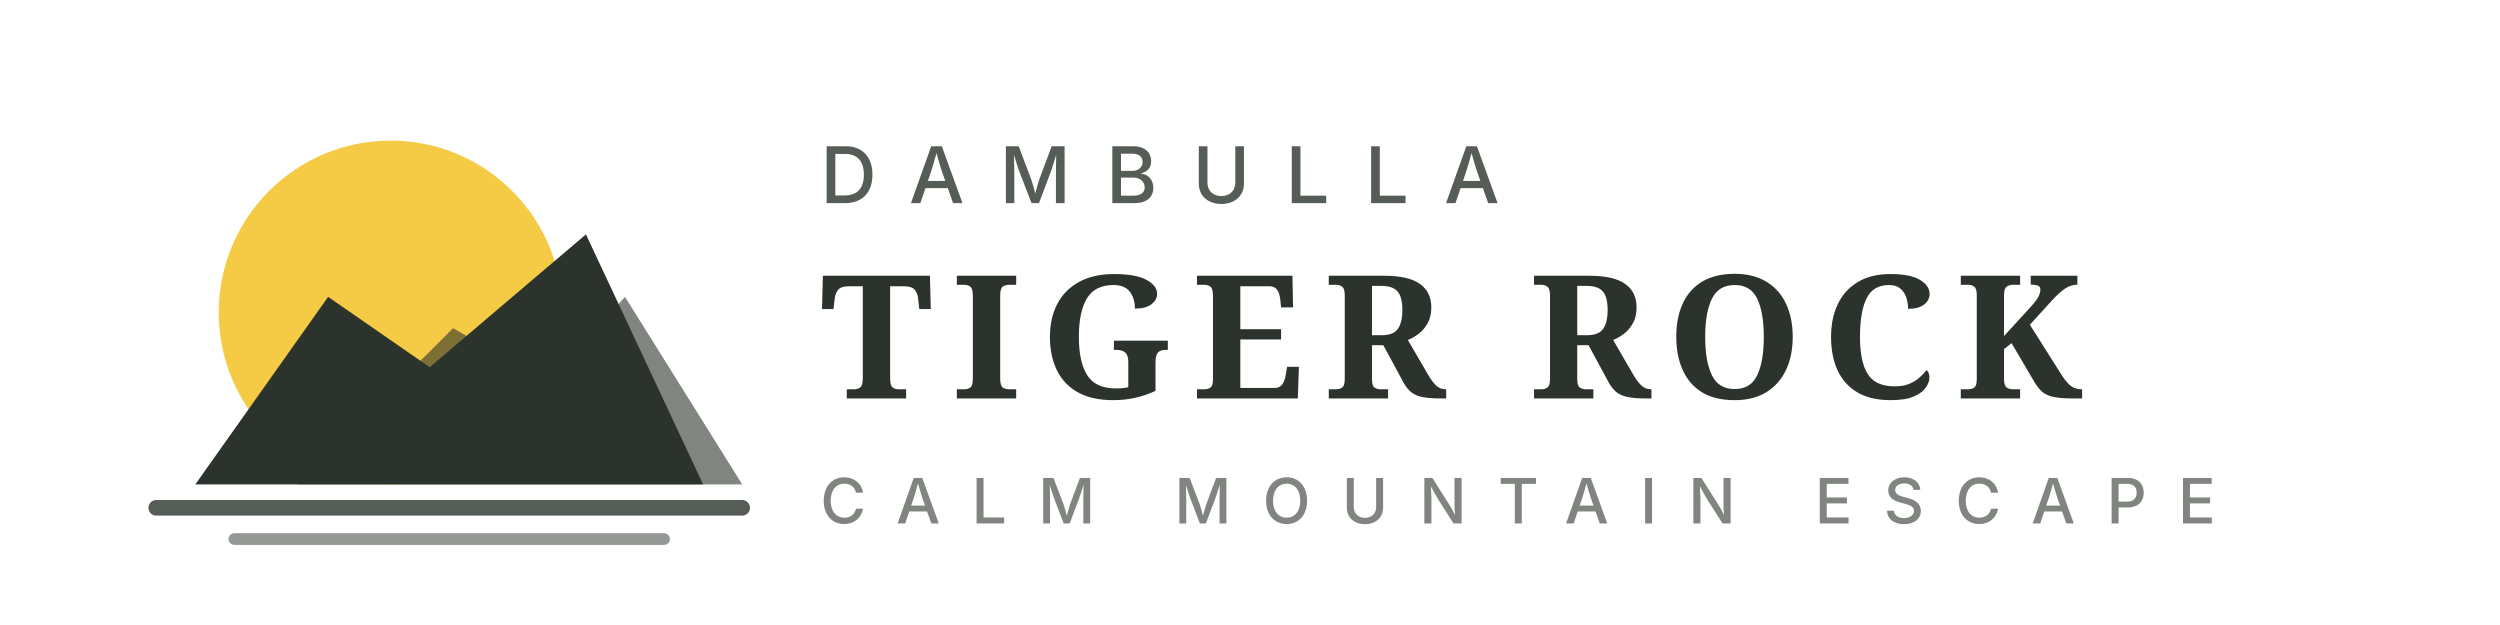
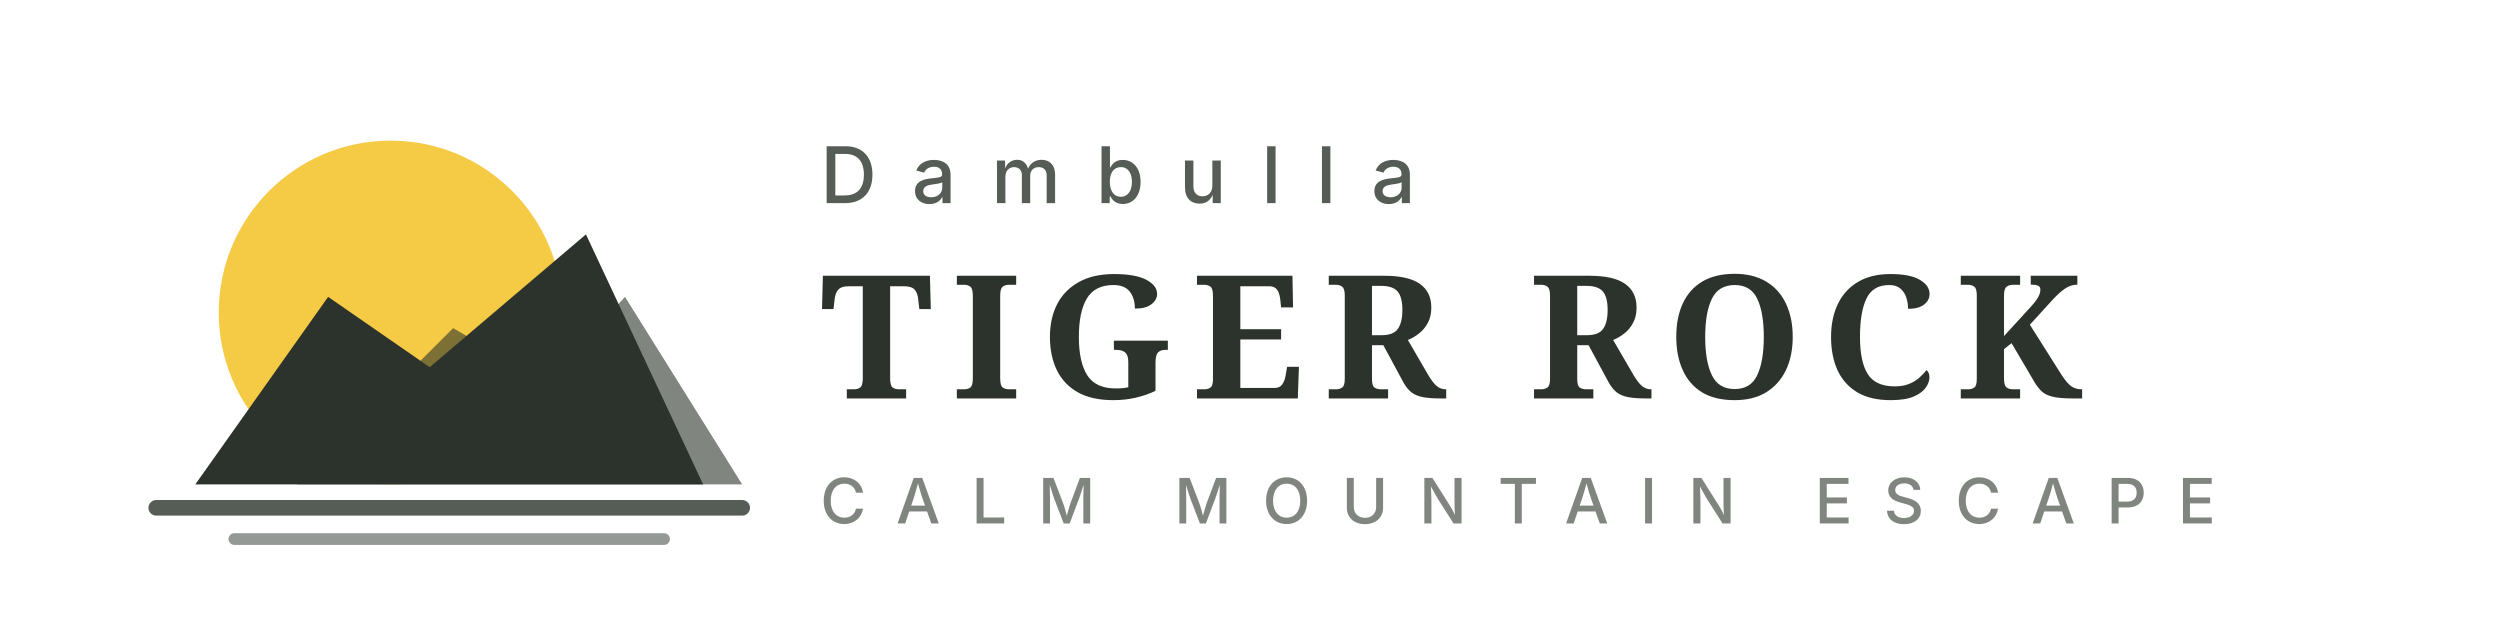
<svg xmlns="http://www.w3.org/2000/svg" viewBox="0 0 320 80" width="100%" height="100%">
  <g transform="translate(10, 0)">
    <circle cx="40" cy="40" r="22" fill="#F4C430" opacity="0.9" />
    <path d="M15,62 L32,38 L45,47 L65,30 L80,62 Z" fill="#2C332C" />
    <path d="M28,62 L48,42 L60,49 L70,38 L85,62 Z" fill="#2C332C" opacity="0.6" />
    <line x1="10" y1="65" x2="85" y2="65" stroke="#2C332C" stroke-width="2" stroke-linecap="round" opacity="0.8" />
    <line x1="20" y1="69" x2="75" y2="69" stroke="#2C332C" stroke-width="1.5" stroke-linecap="round" opacity="0.5" />
  </g>
  <g transform="translate(105, 0)">
-     <text x="0" y="26" font-family="'Poppins', 'Inter', sans-serif" font-size="10" font-weight="500" fill="#2C332C" opacity="0.8" letter-spacing="4.5">DAMBULLA</text>
+     <text x="0" y="26" font-family="'Poppins', 'Inter', sans-serif" font-size="10" font-weight="500" fill="#2C332C" opacity="0.8" letter-spacing="4.5">Dambulla</text>
    <text x="0" y="51" font-family="'Playfair Display', 'Didot', 'Garamond', 'Georgia', serif" font-size="22" font-weight="600" fill="#2C332C" letter-spacing="2.5">TIGER ROCK</text>
    <text x="0" y="67" font-family="'Poppins', 'Inter', sans-serif" font-size="8" font-weight="500" fill="#2C332C" opacity="0.6" letter-spacing="4">CALM MOUNTAIN ESCAPE</text>
  </g>
</svg>
